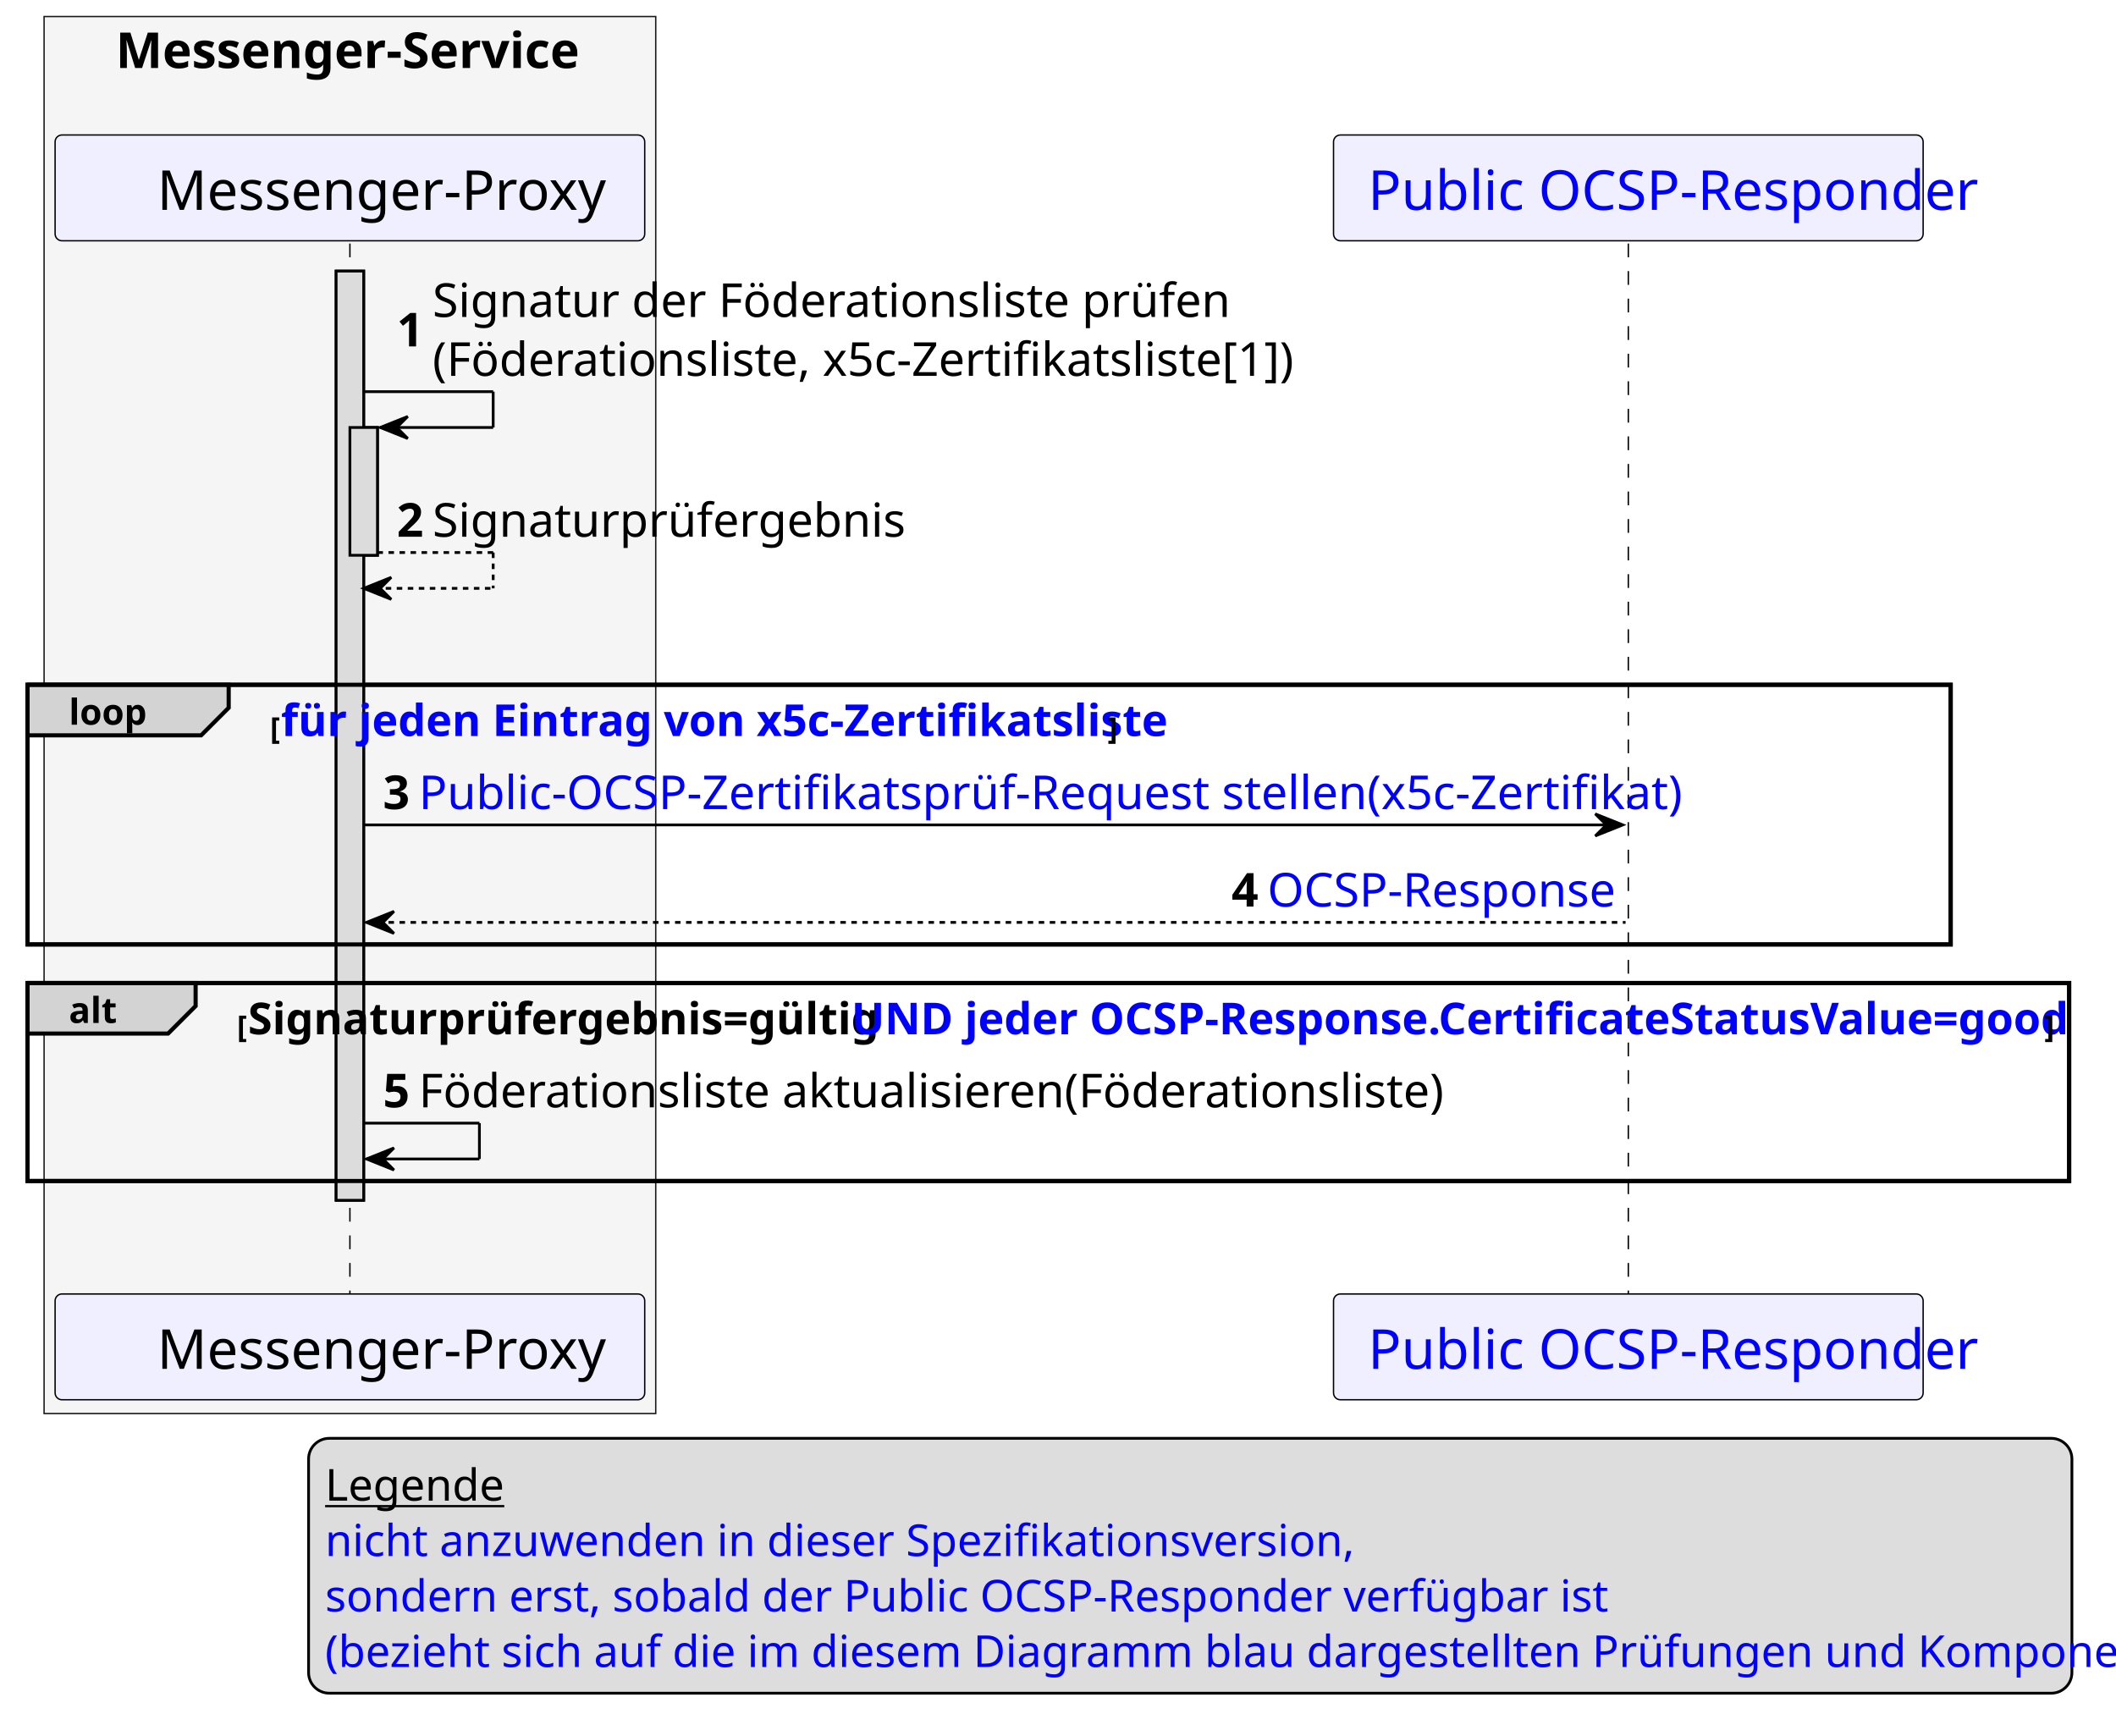
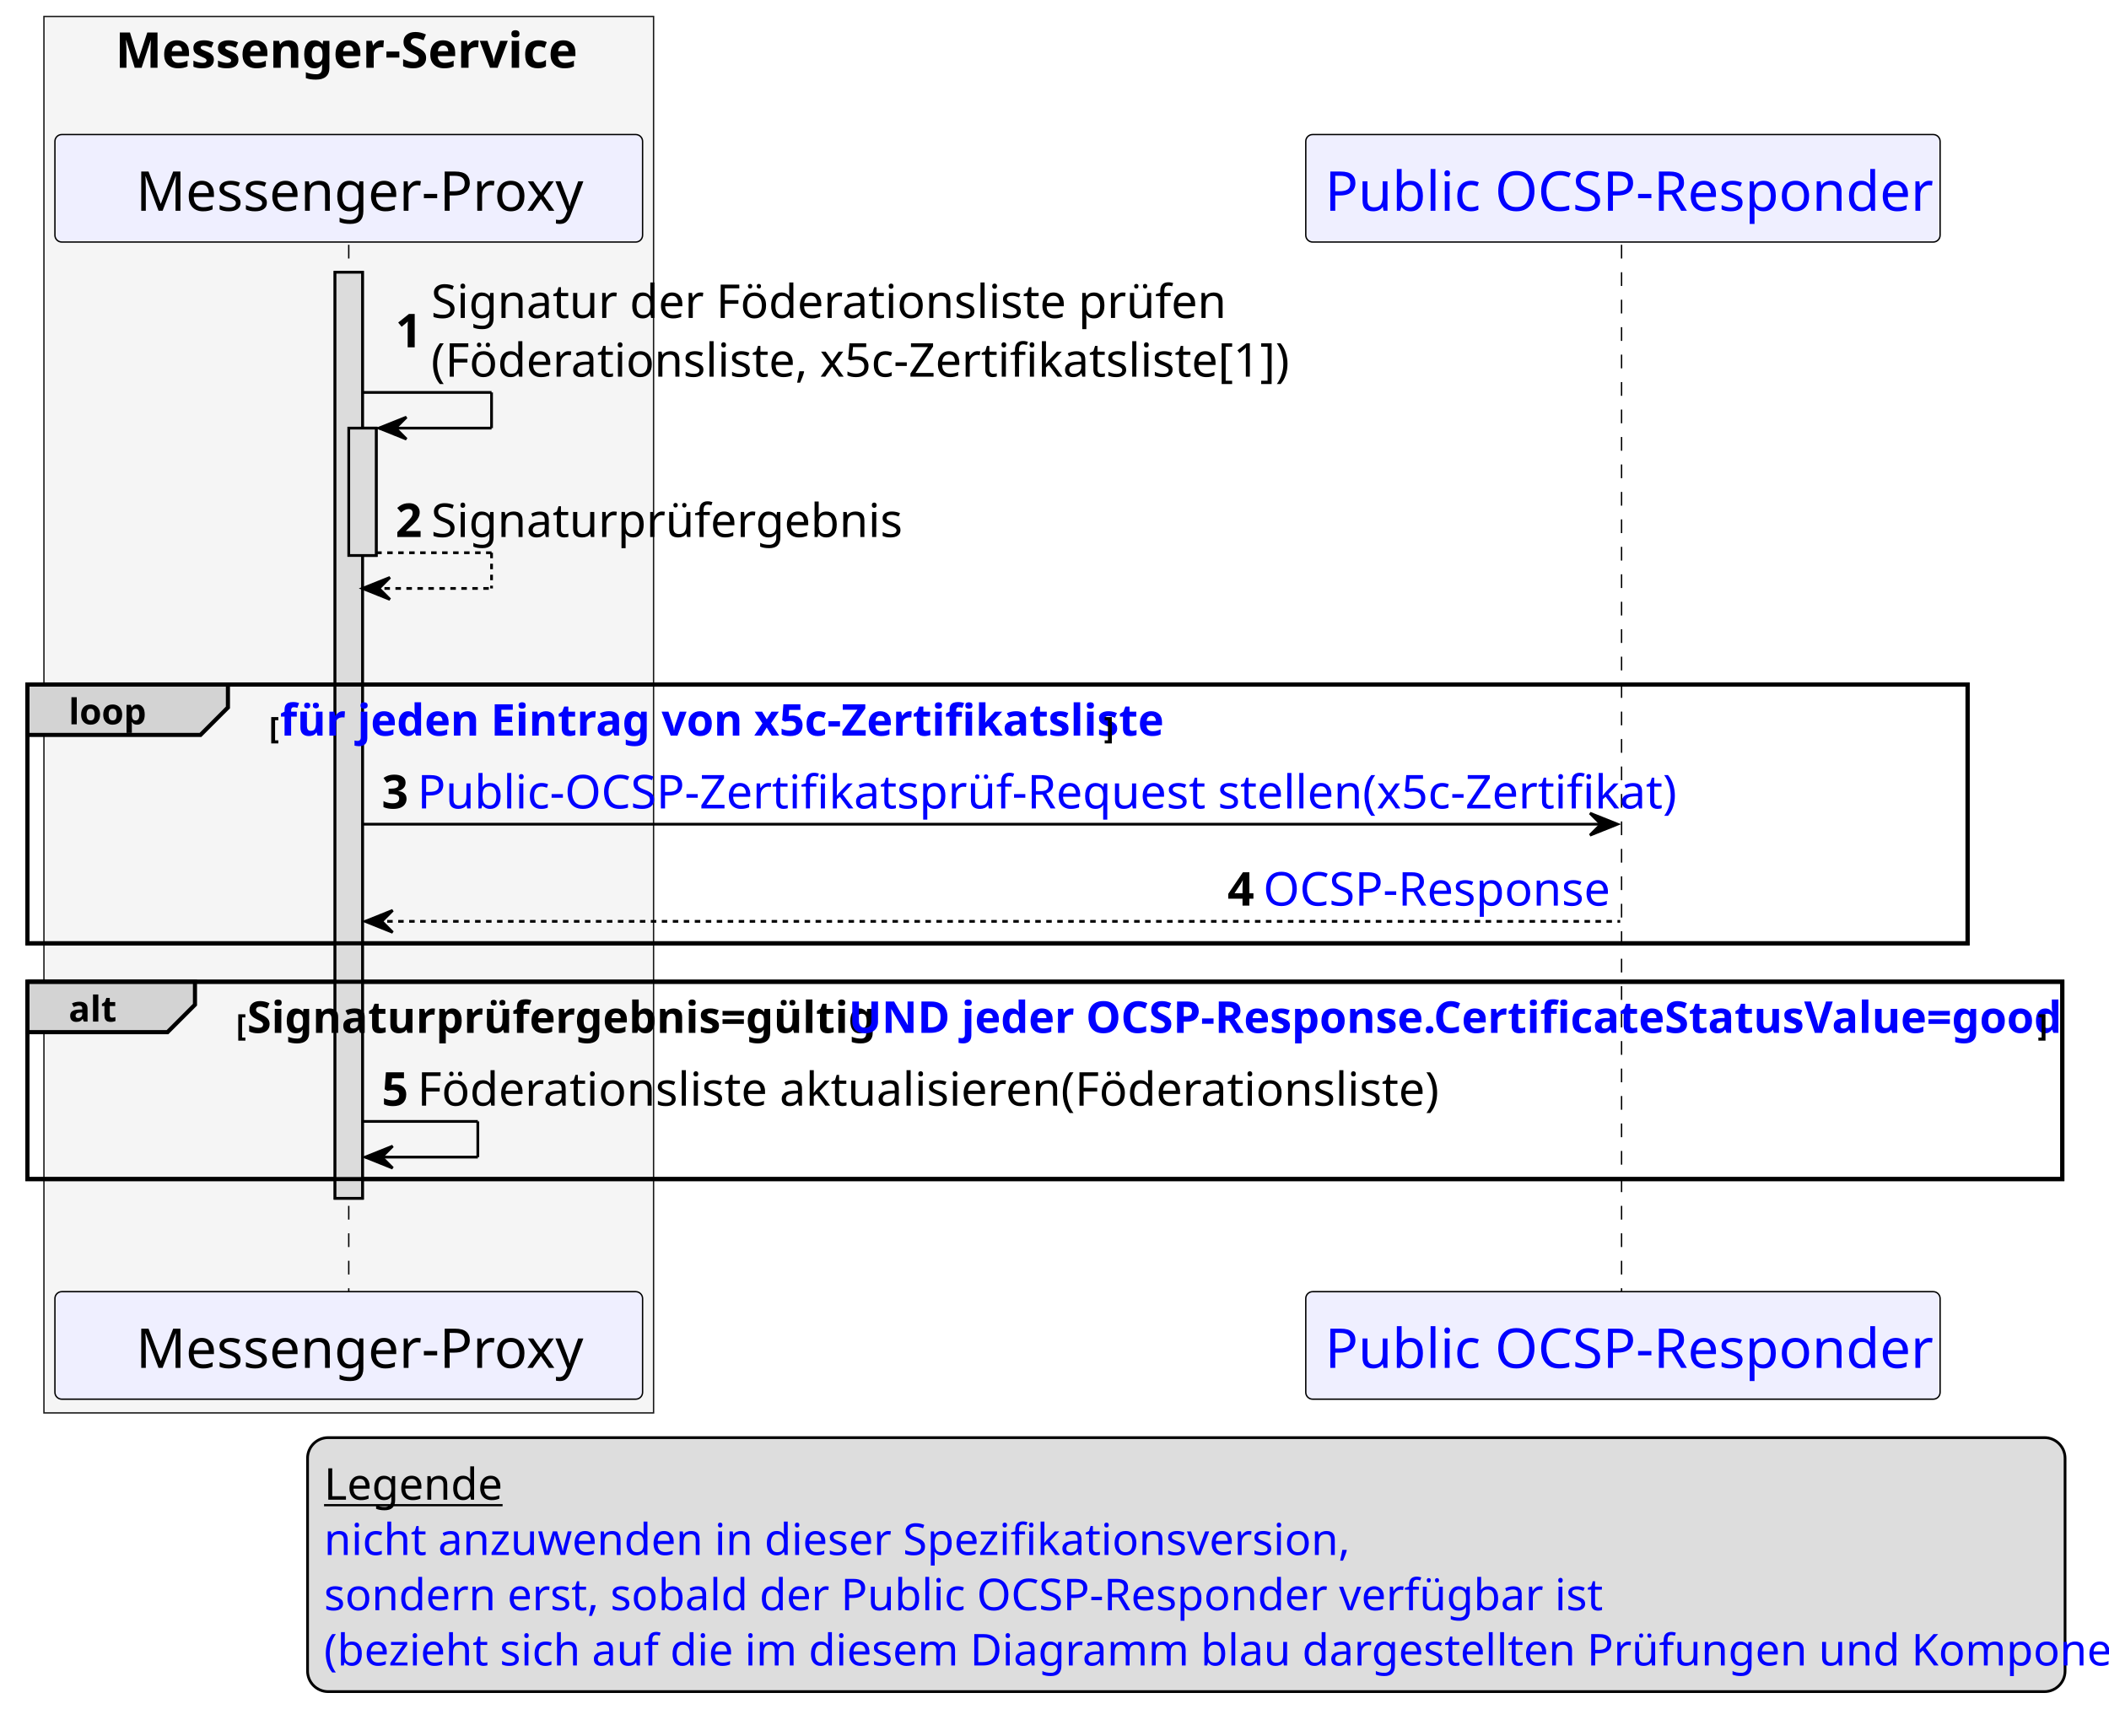
- <svg xmlns="http://www.w3.org/2000/svg" contentStyleType="text/css" height="630px" preserveAspectRatio="none" style="width:768px;height:630px;background:#FFFFFF;" version="1.1" viewBox="0 0 768 630" width="768px" zoomAndPan="magnify">
+ <svg xmlns="http://www.w3.org/2000/svg" contentStyleType="text/css" height="632px" preserveAspectRatio="none" style="width:768px;height:632px;background:#FFFFFF;" version="1.1" viewBox="0 0 768 632" width="768px" zoomAndPan="magnify">
  <defs />
  <g>
-     <rect fill="#F5F5F5" height="507.031" style="stroke:#181818;stroke-width:0.5;" width="222" x="16" y="6" />
+     <rect fill="#F5F5F5" height="508.555" style="stroke:#181818;stroke-width:0.5;" width="222" x="16" y="6" />
    <text fill="#000000" font-family="sans-serif" font-size="18" font-weight="bold" lengthAdjust="spacing" textLength="170" x="42" y="24.686">Messenger-Service</text>
    <text fill="#000000" font-family="sans-serif" font-size="13" font-weight="bold" lengthAdjust="spacing" textLength="4" x="42" y="42.136"> </text>
-     <rect fill="#DCDCDC" height="337.25" style="stroke:#000000;stroke-width:1.0;" width="10" x="122" y="98.387" />
-     <rect fill="#DCDCDC" height="46.383" style="stroke:#000000;stroke-width:1.0;" width="10" x="127" y="155.152" />
-     <rect fill="none" height="94.242" style="stroke:#000000;stroke-width:1.5;" width="698" x="10" y="248.535" />
-     <rect fill="none" height="71.859" style="stroke:#000000;stroke-width:1.5;" width="741" x="10" y="356.777" />
-     <line style="stroke:#000000;stroke-width:0.5;stroke-dasharray:5.0,5.0;" x1="127" x2="127" y1="88.387" y2="470.637" />
-     <line style="stroke:#000000;stroke-width:0.5;stroke-dasharray:5.0,5.0;" x1="591" x2="591" y1="88.387" y2="470.637" />
-     <rect fill="#EFEFFF" height="38.395" rx="2.5" ry="2.5" style="stroke:#000000;stroke-width:0.5;" width="214" x="20" y="48.992" />
-     <text fill="#000000" font-family="Impact" font-size="20" lengthAdjust="spacing" textLength="140" x="57" y="76.168">Messenger-Proxy</text>
-     <rect fill="#EFEFFF" height="38.395" rx="2.5" ry="2.5" style="stroke:#000000;stroke-width:0.5;" width="214" x="20" y="469.637" />
-     <text fill="#000000" font-family="Impact" font-size="20" lengthAdjust="spacing" textLength="140" x="57" y="496.812">Messenger-Proxy</text>
-     <rect fill="#EFEFFF" height="38.395" rx="2.5" ry="2.5" style="stroke:#000000;stroke-width:0.5;" width="214" x="484" y="48.992" />
-     <text fill="#0000FF" font-family="Impact" font-size="20" lengthAdjust="spacing" textLength="189" x="496.5" y="76.168">Public OCSP-Responder</text>
-     <rect fill="#EFEFFF" height="38.395" rx="2.5" ry="2.5" style="stroke:#000000;stroke-width:0.5;" width="214" x="484" y="469.637" />
-     <text fill="#0000FF" font-family="Impact" font-size="20" lengthAdjust="spacing" textLength="189" x="496.5" y="496.812">Public OCSP-Responder</text>
-     <rect fill="#DCDCDC" height="337.25" style="stroke:#000000;stroke-width:1.0;" width="10" x="122" y="98.387" />
-     <rect fill="#DCDCDC" height="46.383" style="stroke:#000000;stroke-width:1.0;" width="10" x="127" y="155.152" />
-     <line style="stroke:#000000;stroke-width:1.0;" x1="132" x2="179" y1="142.152" y2="142.152" />
-     <line style="stroke:#000000;stroke-width:1.0;" x1="179" x2="179" y1="142.152" y2="155.152" />
-     <line style="stroke:#000000;stroke-width:1.0;" x1="138" x2="179" y1="155.152" y2="155.152" />
-     <polygon fill="#000000" points="148,151.152,138,155.152,148,159.152,144,155.152" style="stroke:#000000;stroke-width:1.0;" />
-     <text fill="#000000" font-family="sans-serif" font-size="17" font-weight="bold" lengthAdjust="spacing" textLength="9" x="144" y="125.726">1</text>
-     <text fill="#000000" font-family="sans-serif" font-size="17" lengthAdjust="spacing" textLength="261" x="157" y="115.034">Signatur der Föderationsliste prüfen</text>
-     <text fill="#000000" font-family="sans-serif" font-size="17" lengthAdjust="spacing" textLength="284" x="157" y="136.417">(Föderationsliste, x5c-Zertifikatsliste[1])</text>
-     <line style="stroke:#000000;stroke-width:1.0;stroke-dasharray:2.0,2.0;" x1="137" x2="179" y1="200.535" y2="200.535" />
-     <line style="stroke:#000000;stroke-width:1.0;stroke-dasharray:2.0,2.0;" x1="179" x2="179" y1="200.535" y2="213.535" />
-     <line style="stroke:#000000;stroke-width:1.0;stroke-dasharray:2.0,2.0;" x1="132" x2="179" y1="213.535" y2="213.535" />
-     <polygon fill="#000000" points="142,209.535,132,213.535,142,217.535,138,213.535" style="stroke:#000000;stroke-width:1.0;" />
-     <text fill="#000000" font-family="sans-serif" font-size="17" font-weight="bold" lengthAdjust="spacing" textLength="9" x="144" y="194.8">2</text>
-     <text fill="#000000" font-family="sans-serif" font-size="17" lengthAdjust="spacing" textLength="153" x="157" y="194.8">Signaturprüfergebnis</text>
-     <path d="M10,248.535 L83,248.535 L83,256.887 L73,266.887 L10,266.887 L10,248.535 " fill="#D3D3D3" style="stroke:#000000;stroke-width:1.5;" />
-     <rect fill="none" height="94.242" style="stroke:#000000;stroke-width:1.5;" width="698" x="10" y="248.535" />
-     <text fill="#000000" font-family="sans-serif" font-size="13" font-weight="bold" lengthAdjust="spacing" textLength="28" x="25" y="263.03">loop</text>
-     <text fill="#000000" font-family="sans-serif" font-size="11" font-weight="bold" lengthAdjust="spacing" textLength="4" x="98" y="268.243">[</text>
-     <text fill="#0000FF" font-family="sans-serif" font-size="16" font-weight="bold" lengthAdjust="spacing" textLength="300" x="102" y="267.144">für jeden Eintrag von x5c-Zertifikatsliste</text>
-     <text fill="#000000" font-family="sans-serif" font-size="11" font-weight="bold" lengthAdjust="spacing" textLength="4" x="402" y="268.243">]</text>
-     <polygon fill="#000000" points="579,295.394,589,299.394,579,303.394,583,299.394" style="stroke:#000000;stroke-width:1.0;" />
-     <line style="stroke:#000000;stroke-width:1.0;" x1="132" x2="585" y1="299.394" y2="299.394" />
-     <text fill="#000000" font-family="sans-serif" font-size="17" font-weight="bold" lengthAdjust="spacing" textLength="9" x="139" y="293.659">3</text>
-     <text fill="#0000FF" font-family="sans-serif" font-size="17" lengthAdjust="spacing" textLength="422" x="152" y="293.659">Public-OCSP-Zertifikatsprüf-Request stellen(x5c-Zertifikat)</text>
-     <polygon fill="#000000" points="143,330.777,133,334.777,143,338.777,139,334.777" style="stroke:#000000;stroke-width:1.0;" />
-     <line style="stroke:#000000;stroke-width:1.0;stroke-dasharray:2.0,2.0;" x1="137" x2="590" y1="334.777" y2="334.777" />
-     <text fill="#000000" font-family="sans-serif" font-size="17" font-weight="bold" lengthAdjust="spacing" textLength="9" x="447" y="329.042">4</text>
-     <text fill="#0000FF" font-family="sans-serif" font-size="17" lengthAdjust="spacing" textLength="124" x="460" y="329.042">OCSP-Response</text>
-     <path d="M10,356.777 L71,356.777 L71,365.129 L61,375.129 L10,375.129 L10,356.777 " fill="#D3D3D3" style="stroke:#000000;stroke-width:1.5;" />
-     <rect fill="none" height="71.859" style="stroke:#000000;stroke-width:1.5;" width="741" x="10" y="356.777" />
-     <text fill="#000000" font-family="sans-serif" font-size="13" font-weight="bold" lengthAdjust="spacing" textLength="16" x="25" y="371.272">alt</text>
-     <text fill="#000000" font-family="sans-serif" font-size="11" font-weight="bold" lengthAdjust="spacing" textLength="4" x="86" y="376.485">[</text>
-     <text fill="#000000" font-family="sans-serif" font-size="16" font-weight="bold" lengthAdjust="spacing" textLength="215" x="90" y="375.387">Signaturprüfergebnis=gültig</text>
-     <text fill="#0000FF" font-family="sans-serif" font-size="16" font-weight="bold" lengthAdjust="spacing" textLength="433" x="309" y="375.387">UND jeder OCSP-Response.CertificateStatusValue=good</text>
-     <text fill="#000000" font-family="sans-serif" font-size="11" font-weight="bold" lengthAdjust="spacing" textLength="4" x="742" y="376.485">]</text>
-     <line style="stroke:#000000;stroke-width:1.0;" x1="132" x2="174" y1="407.637" y2="407.637" />
-     <line style="stroke:#000000;stroke-width:1.0;" x1="174" x2="174" y1="407.637" y2="420.637" />
-     <line style="stroke:#000000;stroke-width:1.0;" x1="133" x2="174" y1="420.637" y2="420.637" />
-     <polygon fill="#000000" points="143,416.637,133,420.637,143,424.637,139,420.637" style="stroke:#000000;stroke-width:1.0;" />
-     <text fill="#000000" font-family="sans-serif" font-size="17" font-weight="bold" lengthAdjust="spacing" textLength="9" x="139" y="401.901">5</text>
-     <text fill="#000000" font-family="sans-serif" font-size="17" lengthAdjust="spacing" textLength="336" x="152" y="401.901">Föderationsliste aktualisieren(Föderationsliste)</text>
-     <rect fill="#DDDDDD" height="92.5" id="_legend" rx="7.5" ry="7.5" style="stroke:#000000;stroke-width:1.0;" width="640" x="112" y="522.031" />
-     <text fill="#000000" font-family="sans-serif" font-size="16" lengthAdjust="spacing" text-decoration="underline" textLength="62" x="118" y="544.641">Legende</text>
-     <text fill="#0000FF" font-family="sans-serif" font-size="16" lengthAdjust="spacing" textLength="342" x="118" y="564.766">nicht anzuwenden in dieser Spezifikationsversion,</text>
-     <text fill="#0000FF" font-family="sans-serif" font-size="16" lengthAdjust="spacing" textLength="436" x="118" y="584.891">sondern erst, sobald der Public OCSP-Responder verfügbar ist</text>
-     <text fill="#0000FF" font-family="sans-serif" font-size="16" lengthAdjust="spacing" textLength="628" x="118" y="605.016">(bezieht sich auf die im diesem Diagramm blau dargestellten Prüfungen und Komponenten)</text>
+     <rect fill="#DCDCDC" height="337.25" style="stroke:#000000;stroke-width:1.0;" width="10" x="122" y="99.148" />
+     <rect fill="#DCDCDC" height="46.383" style="stroke:#000000;stroke-width:1.0;" width="10" x="127" y="155.914" />
+     <rect fill="none" height="94.242" style="stroke:#000000;stroke-width:1.5;" width="706.5" x="10" y="249.297" />
+     <rect fill="none" height="71.859" style="stroke:#000000;stroke-width:1.5;" width="741" x="10" y="357.539" />
+     <line style="stroke:#000000;stroke-width:0.5;stroke-dasharray:5.0,5.0;" x1="127" x2="127" y1="89.148" y2="471.398" />
+     <line style="stroke:#000000;stroke-width:0.5;stroke-dasharray:5.0,5.0;" x1="590.5" x2="590.5" y1="89.148" y2="471.398" />
+     <rect fill="#EFEFFF" height="39.156" rx="2.5" ry="2.5" style="stroke:#000000;stroke-width:0.5;" width="214" x="20" y="48.992" />
+     <text fill="#000000" font-family="sans-serif" font-size="20" lengthAdjust="spacing" textLength="155" x="49.5" y="76.754">Messenger-Proxy</text>
+     <rect fill="#EFEFFF" height="39.156" rx="2.5" ry="2.5" style="stroke:#000000;stroke-width:0.5;" width="214" x="20" y="470.398" />
+     <text fill="#000000" font-family="sans-serif" font-size="20" lengthAdjust="spacing" textLength="155" x="49.5" y="498.16">Messenger-Proxy</text>
+     <rect fill="#EFEFFF" height="39.156" rx="2.5" ry="2.5" style="stroke:#000000;stroke-width:0.5;" width="231" x="475.5" y="48.992" />
+     <text fill="#0000FF" font-family="sans-serif" font-size="20" lengthAdjust="spacing" textLength="217" x="482.5" y="76.754">Public OCSP-Responder</text>
+     <rect fill="#EFEFFF" height="39.156" rx="2.5" ry="2.5" style="stroke:#000000;stroke-width:0.5;" width="231" x="475.5" y="470.398" />
+     <text fill="#0000FF" font-family="sans-serif" font-size="20" lengthAdjust="spacing" textLength="217" x="482.5" y="498.16">Public OCSP-Responder</text>
+     <rect fill="#DCDCDC" height="337.25" style="stroke:#000000;stroke-width:1.0;" width="10" x="122" y="99.148" />
+     <rect fill="#DCDCDC" height="46.383" style="stroke:#000000;stroke-width:1.0;" width="10" x="127" y="155.914" />
+     <line style="stroke:#000000;stroke-width:1.0;" x1="132" x2="179" y1="142.914" y2="142.914" />
+     <line style="stroke:#000000;stroke-width:1.0;" x1="179" x2="179" y1="142.914" y2="155.914" />
+     <line style="stroke:#000000;stroke-width:1.0;" x1="138" x2="179" y1="155.914" y2="155.914" />
+     <polygon fill="#000000" points="148,151.914,138,155.914,148,159.914,144,155.914" style="stroke:#000000;stroke-width:1.0;" />
+     <text fill="#000000" font-family="sans-serif" font-size="17" font-weight="bold" lengthAdjust="spacing" textLength="9" x="144" y="126.487">1</text>
+     <text fill="#000000" font-family="sans-serif" font-size="17" lengthAdjust="spacing" textLength="261" x="157" y="115.796">Signatur der Föderationsliste prüfen</text>
+     <text fill="#000000" font-family="sans-serif" font-size="17" lengthAdjust="spacing" textLength="284" x="157" y="137.179">(Föderationsliste, x5c-Zertifikatsliste[1])</text>
+     <line style="stroke:#000000;stroke-width:1.0;stroke-dasharray:2.0,2.0;" x1="137" x2="179" y1="201.297" y2="201.297" />
+     <line style="stroke:#000000;stroke-width:1.0;stroke-dasharray:2.0,2.0;" x1="179" x2="179" y1="201.297" y2="214.297" />
+     <line style="stroke:#000000;stroke-width:1.0;stroke-dasharray:2.0,2.0;" x1="132" x2="179" y1="214.297" y2="214.297" />
+     <polygon fill="#000000" points="142,210.297,132,214.297,142,218.297,138,214.297" style="stroke:#000000;stroke-width:1.0;" />
+     <text fill="#000000" font-family="sans-serif" font-size="17" font-weight="bold" lengthAdjust="spacing" textLength="9" x="144" y="195.561">2</text>
+     <text fill="#000000" font-family="sans-serif" font-size="17" lengthAdjust="spacing" textLength="153" x="157" y="195.561">Signaturprüfergebnis</text>
+     <path d="M10,249.297 L83,249.297 L83,257.648 L73,267.648 L10,267.648 L10,249.297 " fill="#D3D3D3" style="stroke:#000000;stroke-width:1.5;" />
+     <rect fill="none" height="94.242" style="stroke:#000000;stroke-width:1.5;" width="706.5" x="10" y="249.297" />
+     <text fill="#000000" font-family="sans-serif" font-size="13" font-weight="bold" lengthAdjust="spacing" textLength="28" x="25" y="263.792">loop</text>
+     <text fill="#000000" font-family="sans-serif" font-size="11" font-weight="bold" lengthAdjust="spacing" textLength="4" x="98" y="269.005">[</text>
+     <text fill="#0000FF" font-family="sans-serif" font-size="16" font-weight="bold" lengthAdjust="spacing" textLength="300" x="102" y="267.906">für jeden Eintrag von x5c-Zertifikatsliste</text>
+     <text fill="#000000" font-family="sans-serif" font-size="11" font-weight="bold" lengthAdjust="spacing" textLength="4" x="402" y="269.005">]</text>
+     <polygon fill="#000000" points="579,296.156,589,300.156,579,304.156,583,300.156" style="stroke:#000000;stroke-width:1.0;" />
+     <line style="stroke:#000000;stroke-width:1.0;" x1="132" x2="585" y1="300.156" y2="300.156" />
+     <text fill="#000000" font-family="sans-serif" font-size="17" font-weight="bold" lengthAdjust="spacing" textLength="9" x="139" y="294.421">3</text>
+     <text fill="#0000FF" font-family="sans-serif" font-size="17" lengthAdjust="spacing" textLength="422" x="152" y="294.421">Public-OCSP-Zertifikatsprüf-Request stellen(x5c-Zertifikat)</text>
+     <polygon fill="#000000" points="143,331.539,133,335.539,143,339.539,139,335.539" style="stroke:#000000;stroke-width:1.0;" />
+     <line style="stroke:#000000;stroke-width:1.0;stroke-dasharray:2.0,2.0;" x1="137" x2="590" y1="335.539" y2="335.539" />
+     <text fill="#000000" font-family="sans-serif" font-size="17" font-weight="bold" lengthAdjust="spacing" textLength="9" x="447" y="329.804">4</text>
+     <text fill="#0000FF" font-family="sans-serif" font-size="17" lengthAdjust="spacing" textLength="124" x="460" y="329.804">OCSP-Response</text>
+     <path d="M10,357.539 L71,357.539 L71,365.891 L61,375.891 L10,375.891 L10,357.539 " fill="#D3D3D3" style="stroke:#000000;stroke-width:1.5;" />
+     <rect fill="none" height="71.859" style="stroke:#000000;stroke-width:1.5;" width="741" x="10" y="357.539" />
+     <text fill="#000000" font-family="sans-serif" font-size="13" font-weight="bold" lengthAdjust="spacing" textLength="16" x="25" y="372.034">alt</text>
+     <text fill="#000000" font-family="sans-serif" font-size="11" font-weight="bold" lengthAdjust="spacing" textLength="4" x="86" y="377.247">[</text>
+     <text fill="#000000" font-family="sans-serif" font-size="16" font-weight="bold" lengthAdjust="spacing" textLength="215" x="90" y="376.148">Signaturprüfergebnis=gültig</text>
+     <text fill="#0000FF" font-family="sans-serif" font-size="16" font-weight="bold" lengthAdjust="spacing" textLength="433" x="309" y="376.148">UND jeder OCSP-Response.CertificateStatusValue=good</text>
+     <text fill="#000000" font-family="sans-serif" font-size="11" font-weight="bold" lengthAdjust="spacing" textLength="4" x="742" y="377.247">]</text>
+     <line style="stroke:#000000;stroke-width:1.0;" x1="132" x2="174" y1="408.398" y2="408.398" />
+     <line style="stroke:#000000;stroke-width:1.0;" x1="174" x2="174" y1="408.398" y2="421.398" />
+     <line style="stroke:#000000;stroke-width:1.0;" x1="133" x2="174" y1="421.398" y2="421.398" />
+     <polygon fill="#000000" points="143,417.398,133,421.398,143,425.398,139,421.398" style="stroke:#000000;stroke-width:1.0;" />
+     <text fill="#000000" font-family="sans-serif" font-size="17" font-weight="bold" lengthAdjust="spacing" textLength="9" x="139" y="402.663">5</text>
+     <text fill="#000000" font-family="sans-serif" font-size="17" lengthAdjust="spacing" textLength="336" x="152" y="402.663">Föderationsliste aktualisieren(Föderationsliste)</text>
+     <rect fill="#DDDDDD" height="92.5" id="_legend" rx="7.5" ry="7.5" style="stroke:#000000;stroke-width:1.0;" width="640" x="112" y="523.555" />
+     <text fill="#000000" font-family="sans-serif" font-size="16" lengthAdjust="spacing" text-decoration="underline" textLength="62" x="118" y="546.164">Legende</text>
+     <text fill="#0000FF" font-family="sans-serif" font-size="16" lengthAdjust="spacing" textLength="342" x="118" y="566.289">nicht anzuwenden in dieser Spezifikationsversion,</text>
+     <text fill="#0000FF" font-family="sans-serif" font-size="16" lengthAdjust="spacing" textLength="436" x="118" y="586.414">sondern erst, sobald der Public OCSP-Responder verfügbar ist</text>
+     <text fill="#0000FF" font-family="sans-serif" font-size="16" lengthAdjust="spacing" textLength="628" x="118" y="606.539">(bezieht sich auf die im diesem Diagramm blau dargestellten Prüfungen und Komponenten)</text>
  </g>
</svg>
